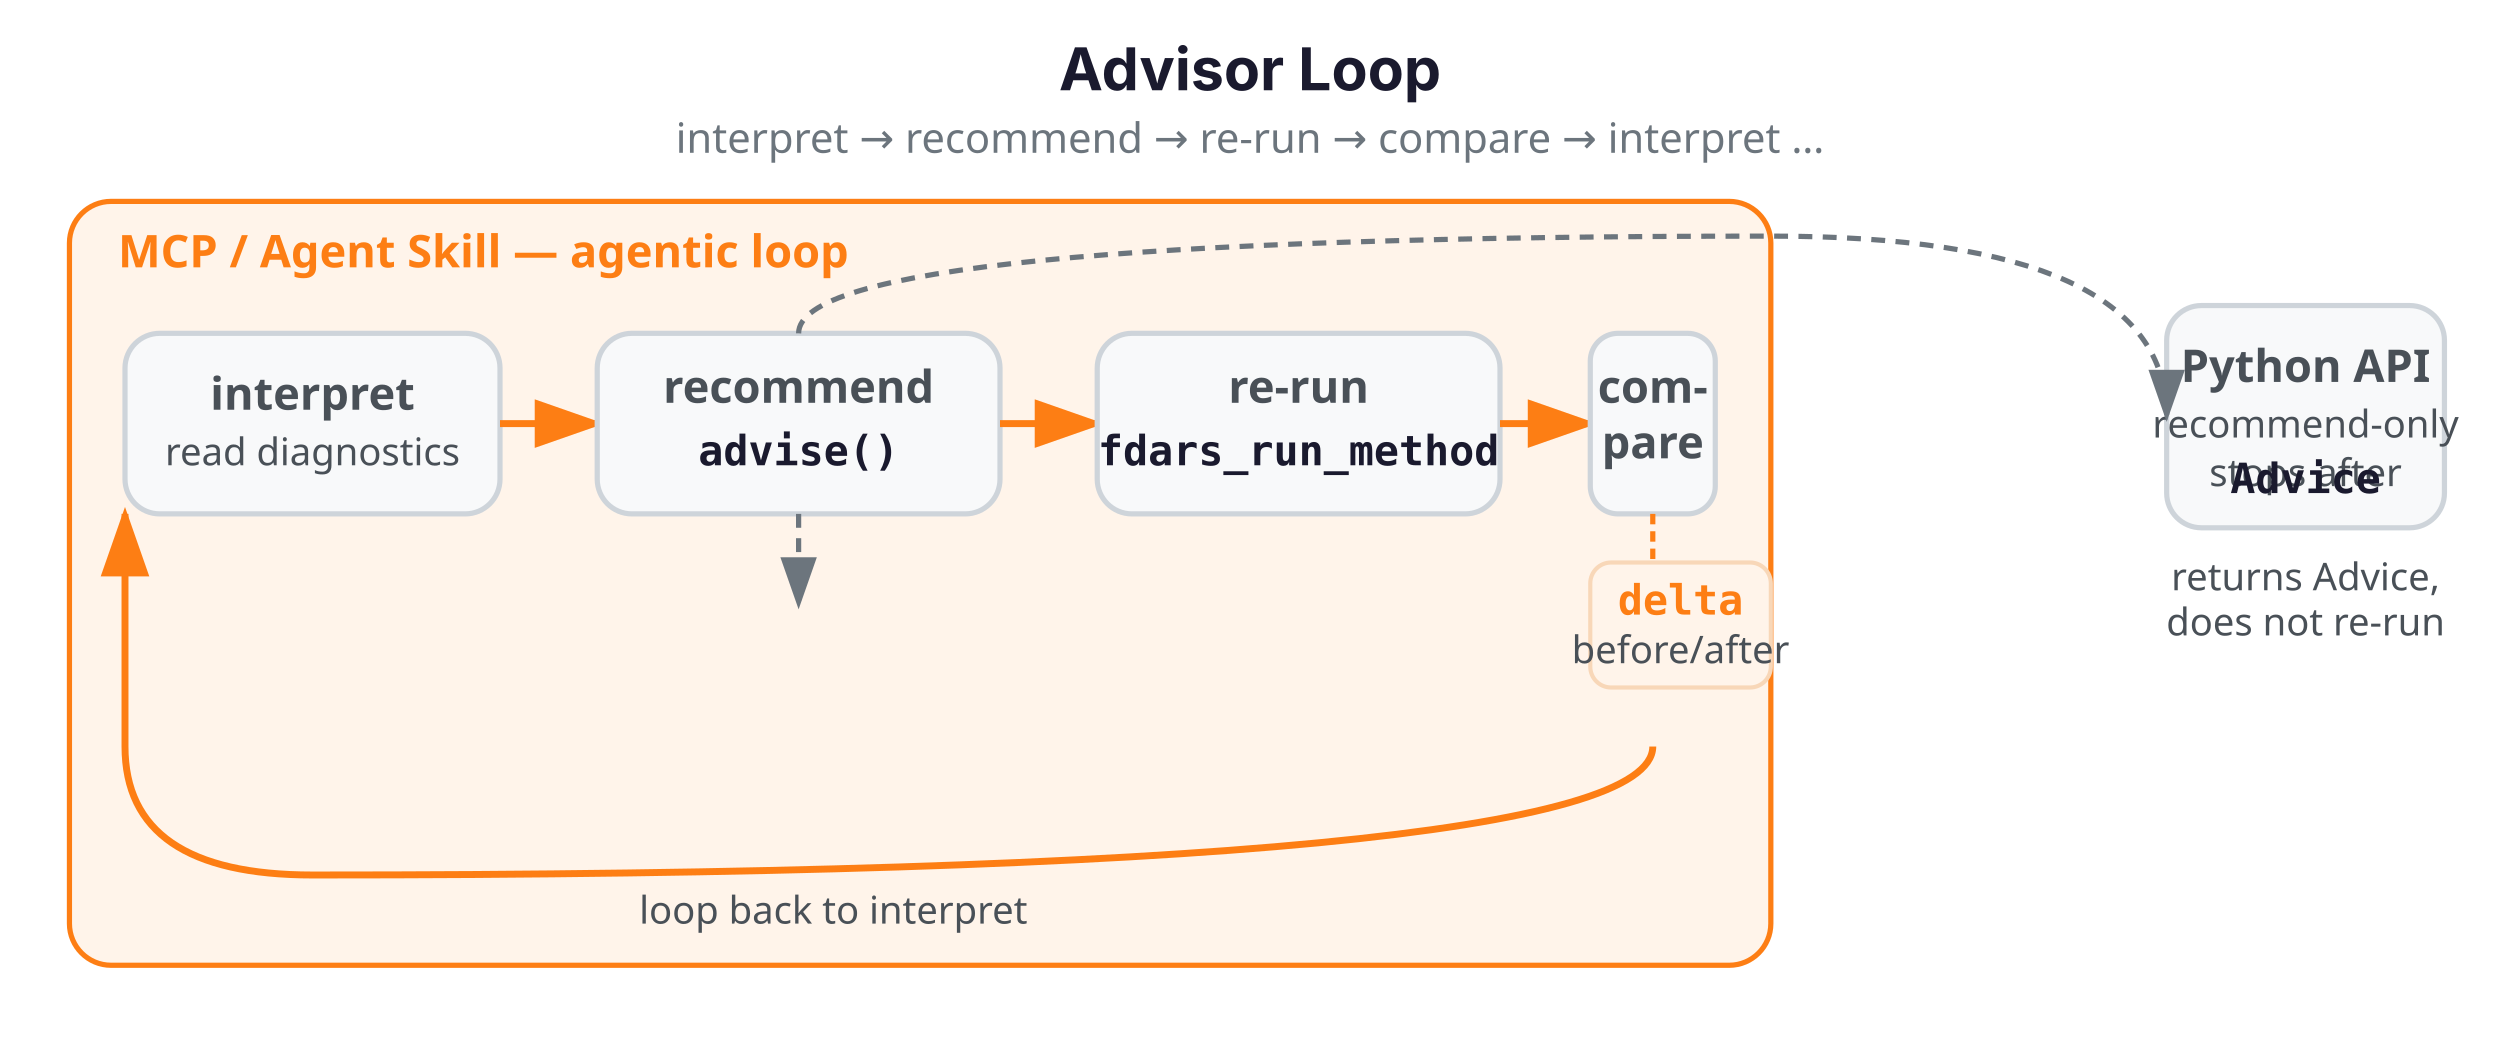
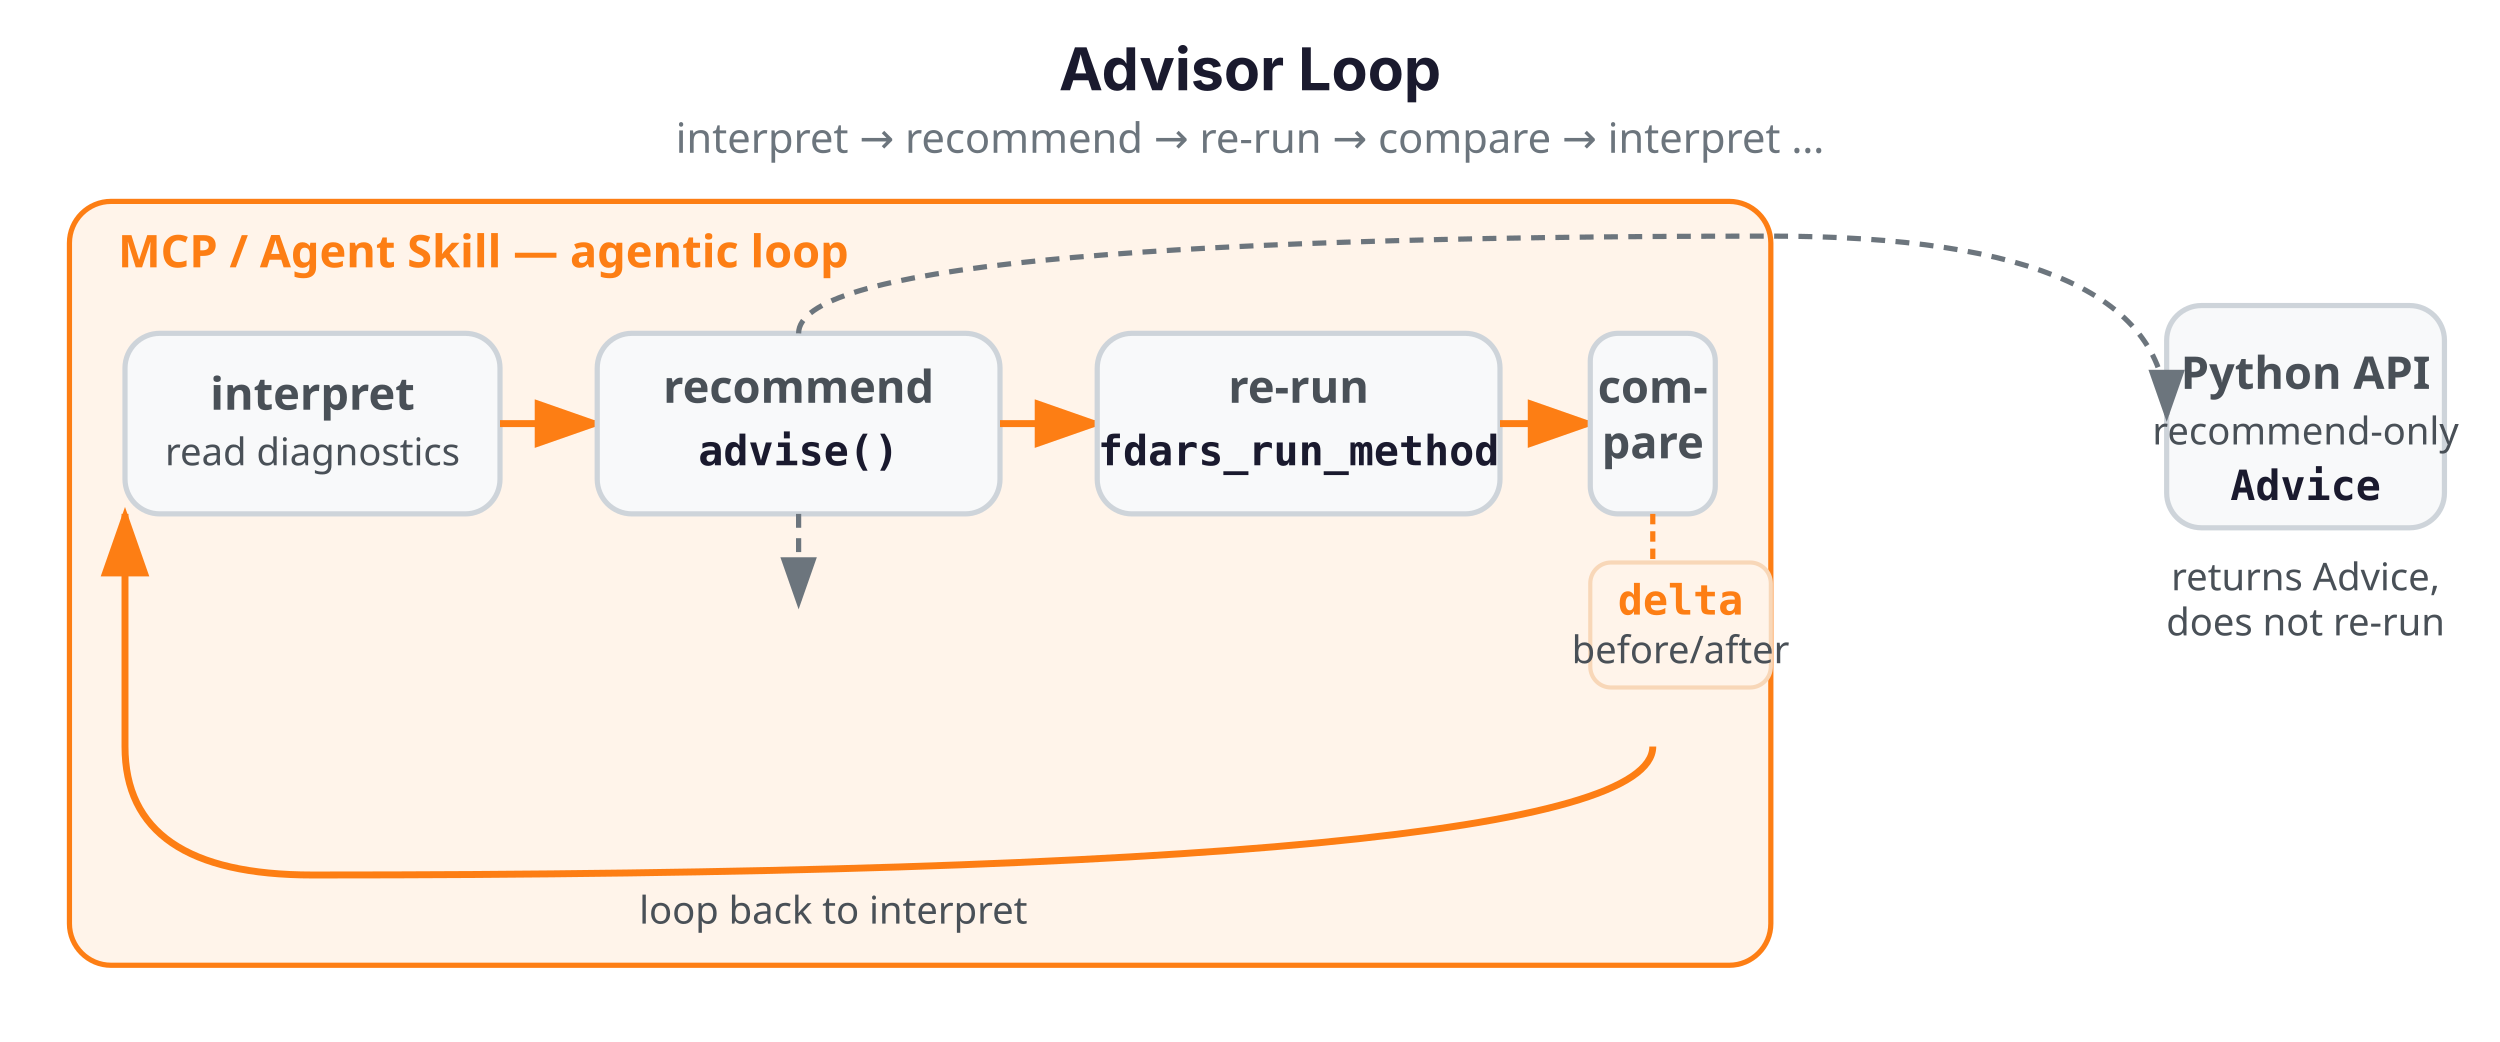
<svg xmlns="http://www.w3.org/2000/svg" viewBox="0 0 720 300" fill="none" role="img" aria-label="Advisor loop: interpret, recommend, re-run, compare — cyclic agentic workflow with Python API recommend-only exit">
  <style>
    .ttl{font:700 17px system-ui,-apple-system,sans-serif;fill:#1a1a2e}
    .sub{font:400 12px system-ui,sans-serif;fill:#6c757d}
    .lab{font:700 13px system-ui,sans-serif}
    .sm{font:400 11px system-ui,sans-serif;fill:#495057}
    .mono{font:600 12px ui-monospace,monospace}
  </style>
  <text class="ttl" x="360" y="26" text-anchor="middle">Advisor Loop</text>
  <text class="sub" x="360" y="44" text-anchor="middle">interpret → recommend → re-run → compare → interpret …</text>
  <rect x="20" y="58" width="490" height="220" rx="12" fill="#fff4ea" stroke="#fd7e14" stroke-width="1.5" />
  <text class="lab" x="34" y="77" fill="#fd7e14">MCP / Agent Skill — agentic loop</text>
  <rect x="36" y="96" width="108" height="52" rx="10" fill="#f8f9fa" stroke="#ced4da" stroke-width="1.5" />
  <text class="lab" x="90" y="118" text-anchor="middle" fill="#495057">interpret</text>
  <text class="sm" x="90" y="134" text-anchor="middle">read diagnostics</text>
  <line x1="144" y1="122" x2="172" y2="122" stroke="#fd7e14" stroke-width="2" marker-end="url(#arrorange)" />
  <rect x="172" y="96" width="116" height="52" rx="10" fill="#f8f9fa" stroke="#ced4da" stroke-width="1.5" />
  <text class="lab" x="230" y="116" text-anchor="middle" fill="#495057">recommend</text>
  <text class="mono" x="230" y="134" text-anchor="middle" fill="#1a1a2e">advise()</text>
  <line x1="288" y1="122" x2="316" y2="122" stroke="#fd7e14" stroke-width="2" marker-end="url(#arrorange)" />
  <rect x="316" y="96" width="116" height="52" rx="10" fill="#f8f9fa" stroke="#ced4da" stroke-width="1.5" />
  <text class="lab" x="374" y="116" text-anchor="middle" fill="#495057">re-run</text>
  <text class="mono" x="374" y="134" text-anchor="middle" fill="#1a1a2e">fdars_run_method</text>
  <line x1="432" y1="122" x2="458" y2="122" stroke="#fd7e14" stroke-width="2" marker-end="url(#arrorange)" />
  <rect x="458" y="96" width="36" height="52" rx="8" fill="#f8f9fa" stroke="#ced4da" stroke-width="1.5" />
  <text class="lab" x="476" y="116" text-anchor="middle" fill="#495057">com-</text>
  <text class="lab" x="476" y="132" text-anchor="middle" fill="#495057">pare</text>
  <rect x="458" y="162" width="52" height="36" rx="6" fill="#fff4ea" stroke="#f8d7b8" stroke-width="1.2" />
  <text class="mono" x="484" y="177" text-anchor="middle" fill="#fd7e14">delta</text>
  <text class="sm" x="484" y="191" text-anchor="middle">before/after</text>
  <line x1="476" y1="148" x2="476" y2="162" stroke="#fd7e14" stroke-width="1.5" stroke-dasharray="3 2" />
  <path d="M476 215 Q476 252 90 252 Q36 252 36 215 Q36 210 36 166 Q36 156 36 148" stroke="#fd7e14" stroke-width="2" fill="none" marker-end="url(#arrorange)" />
  <text class="sm" x="240" y="266" text-anchor="middle" fill="#fd7e14">loop back to interpret</text>
  <line x1="230" y1="148" x2="230" y2="174" stroke="#6c757d" stroke-width="1.5" stroke-dasharray="4 3" marker-end="url(#arrgrey)" />
  <rect x="624" y="88" width="80" height="64" rx="10" fill="#f8f9fa" stroke="#ced4da" stroke-width="1.5" />
-   <text class="lab" x="664" y="110" text-anchor="middle" fill="#495057">Python API</text>
-   <text class="sm" x="664" y="126" text-anchor="middle">recommend-only</text>
-   <text class="sm" x="664" y="140" text-anchor="middle">stops after</text>
-   <text class="mono" x="664" y="145" text-anchor="middle" fill="#1a1a2e"> </text>
+   <text class="lab" x="664" y="112" text-anchor="middle" fill="#495057">Python API</text>
+   <text class="sm" x="664" y="128" text-anchor="middle">recommend-only</text>
  <path d="M230 96 Q230 68 510 68 Q624 68 624 120" stroke="#6c757d" stroke-width="1.5" fill="none" stroke-dasharray="4 3" marker-end="url(#arrgrey)" />
-   <text class="mono" x="664" y="142" text-anchor="middle" fill="#1a1a2e">Advice</text>
+   <text class="mono" x="664" y="144" text-anchor="middle" fill="#1a1a2e">Advice</text>
  <text class="sm" x="664" y="170" text-anchor="middle" fill="#6c757d">returns Advice,</text>
  <text class="sm" x="664" y="183" text-anchor="middle" fill="#6c757d">does not re-run</text>
  <defs>
    <marker id="arrorange" markerWidth="10" markerHeight="7" refX="9" refY="3.5" orient="auto">
      <path d="M0,0 L10,3.5 L0,7" fill="#fd7e14" />
    </marker>
    <marker id="arrgrey" markerWidth="10" markerHeight="7" refX="9" refY="3.5" orient="auto">
      <path d="M0,0 L10,3.5 L0,7" fill="#6c757d" />
    </marker>
  </defs>
</svg>
